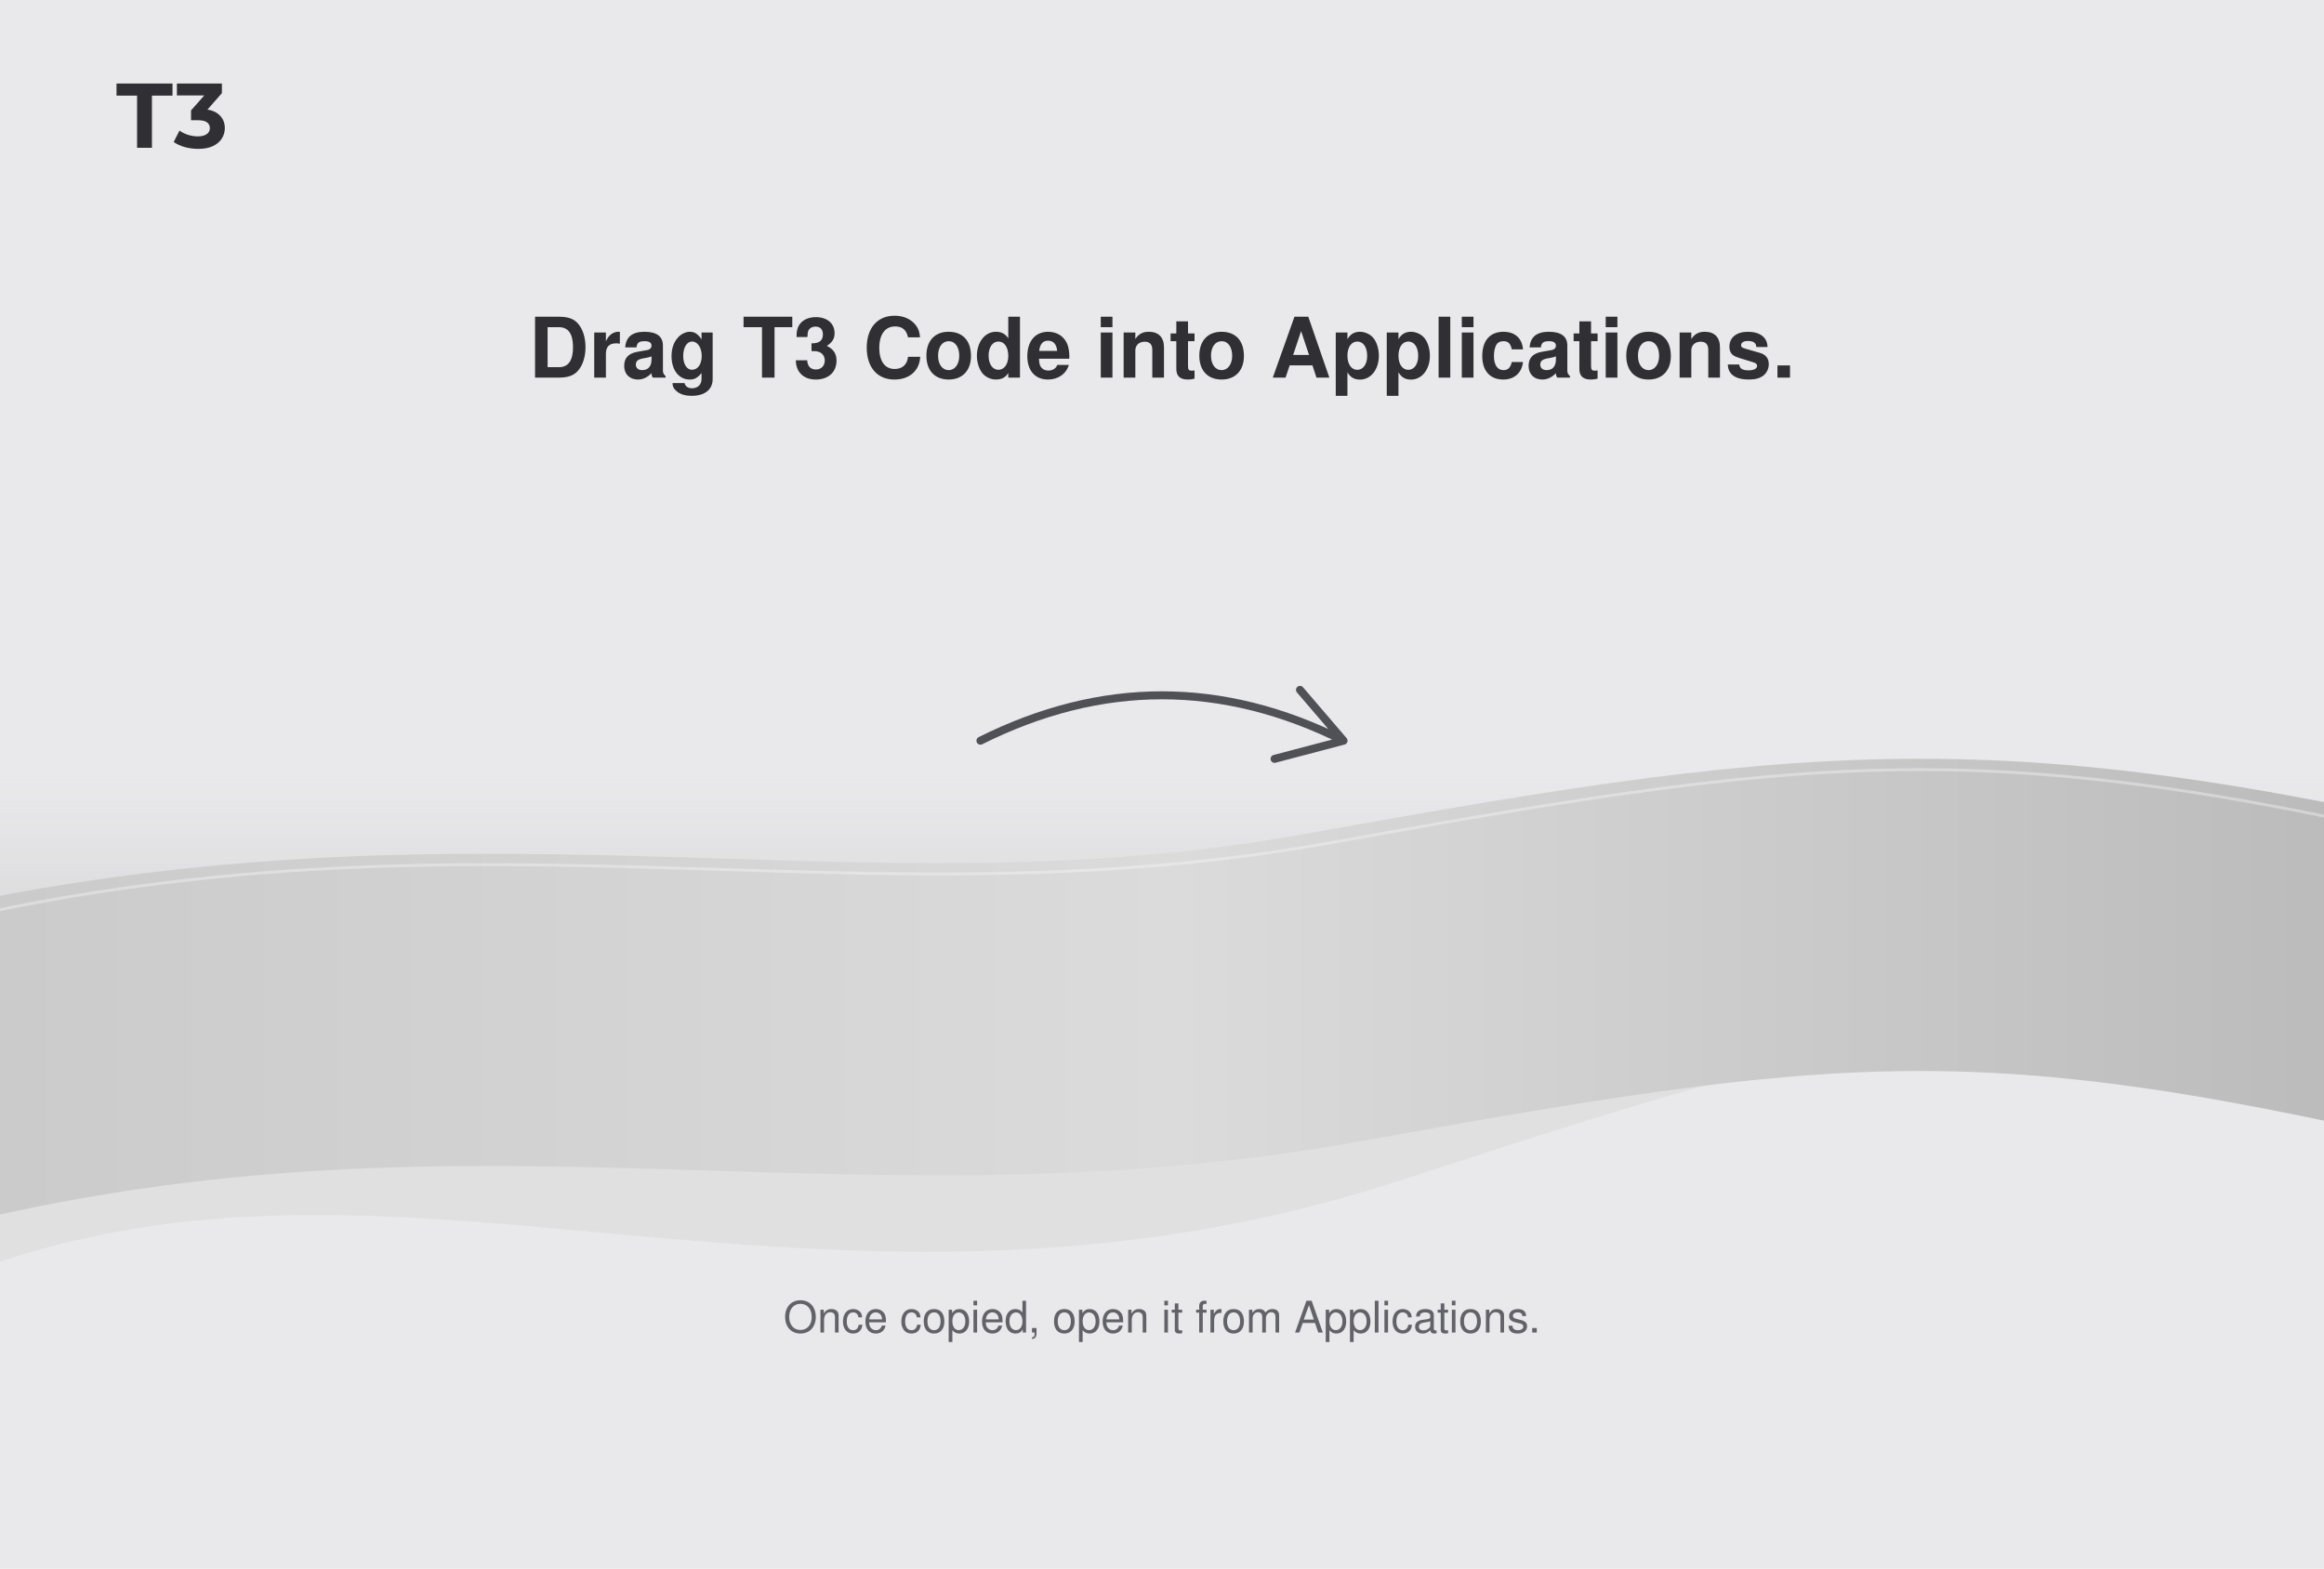
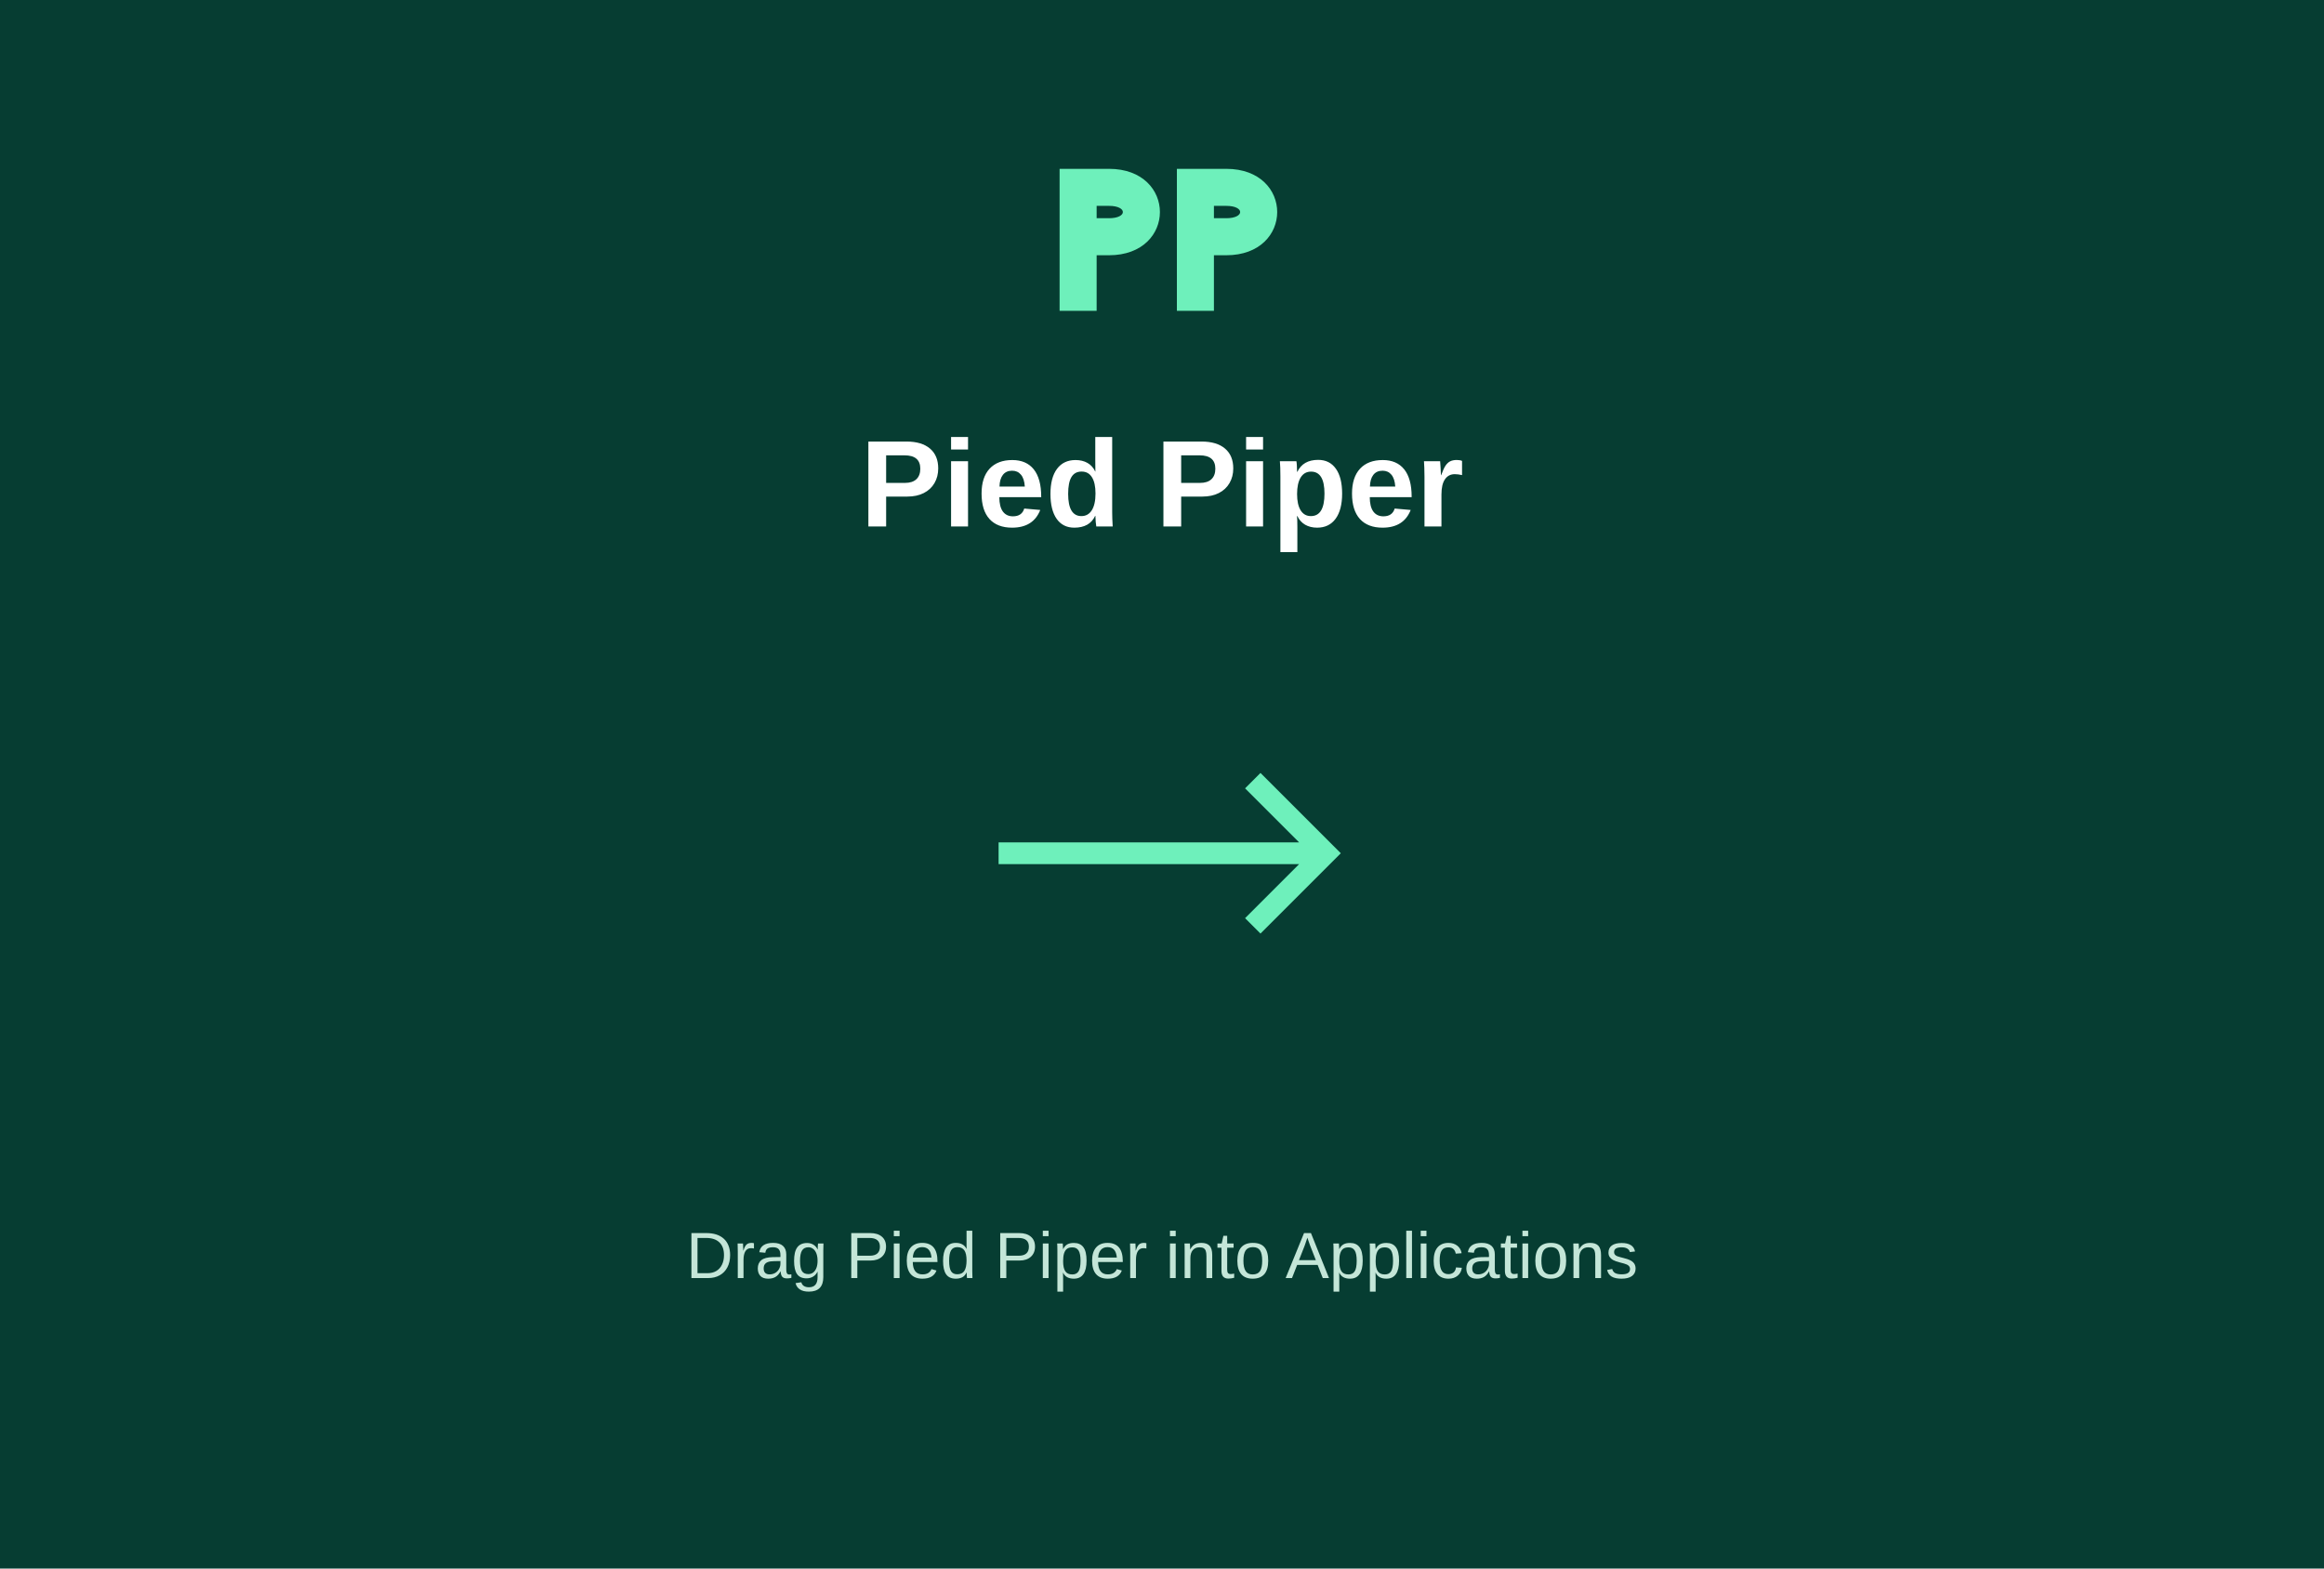
<svg xmlns="http://www.w3.org/2000/svg" width="1280" height="864" viewBox="0 0 640 432">
-   <defs>
-     <linearGradient id="veil" x1="0" y1="0" x2="0" y2="1">
-       <stop stop-color="#B7B7B7" stop-opacity="0" />
-       <stop offset=".55" stop-color="#A5A5A5" stop-opacity=".24" />
-       <stop offset="1" stop-color="#D1D1D1" stop-opacity=".4" />
-     </linearGradient>
-     <linearGradient id="silk" x1="0" y1="0" x2="1" y2="0">
-       <stop stop-color="#C8C8C8" />
-       <stop offset=".5" stop-color="#DBDBDB" />
-       <stop offset="1" stop-color="#B5B5B5" />
-     </linearGradient>
-   </defs>
-   <rect width="640" height="432" fill="#E9E9EB" />
-   <path d="M-60 293C95 220 214 304 362 256S559 191 707 257" stroke="url(#veil)" stroke-width="146" fill="none" opacity="1" stroke-linecap="round" stroke-linejoin="round" />
-   <path d="M-60 306C113 252 223 298 367 272S553 242 707 280" stroke="url(#silk)" stroke-width="86" fill="none" opacity="1" stroke-linecap="round" stroke-linejoin="round" />
-   <path d="M-60 266C113 212 223 258 367 232S553 202 707 240" stroke="#F5F5F5" stroke-width="0.8" fill="none" opacity="0.42" stroke-linecap="round" stroke-linejoin="round" />
-   <svg x="32" y="23" width="30" height="18" viewBox="15.531 37 94.394 56.96" fill="#303034">
-     <path d="M33.451 93V47.56H15.531V37H64.331V47.56H46.411V93H33.451ZM86.725 93.96C82.832 93.96 78.965 93.453 75.125 92.44C71.285 91.373 68.032 89.88 65.365 87.96L70.405 78.04C72.539 79.587 75.019 80.813 77.845 81.72C80.672 82.627 83.525 83.08 86.405 83.08C89.659 83.08 92.219 82.44 94.085 81.16C95.952 79.88 96.885 78.12 96.885 75.88C96.885 73.747 96.059 72.067 94.405 70.84C92.752 69.613 90.085 69 86.405 69H80.485V60.44L96.085 42.76L97.525 47.4H68.165V37H107.365V45.4L91.845 63.08L85.285 59.32H89.045C95.925 59.32 101.125 60.867 104.645 63.96C108.165 67.053 109.925 71.027 109.925 75.88C109.925 79.027 109.099 81.987 107.445 84.76C105.792 87.48 103.259 89.693 99.845 91.4C96.432 93.107 92.059 93.96 86.725 93.96Z" />
-   </svg>
-   <text x="320" y="104" fill="#303034" font-family="Helvetica" font-size="23" font-weight="700" text-anchor="middle">Drag T3 Code into Applications.</text>
-   <path d="M270 204Q320 179 370 204M358 190L370 204L351 209" stroke="#505057" stroke-width="2.2" fill="none" opacity="1" stroke-linecap="round" stroke-linejoin="round" />
-   <text x="320" y="367" fill="#626269" font-family="Helvetica" font-size="12" font-weight="400" text-anchor="middle">Once copied, open it from Applications.</text>
+   <rect width="640" height="432" fill="#063d32" />
+   <path transform="translate(285 38) scale(1.7)" d="M4 28V5H12C23 5 23 19 12 19H10V28ZM10 11V13H12C15 13 15 11 12 11ZM23 28V5H31C42 5 42 19 31 19H29V28ZM29 11V13H31C34 13 34 11 31 11Z" fill="#6ef0bb" fill-rule="evenodd" />
+   <text x="320" y="145" text-anchor="middle" font-family="Arial,sans-serif" font-weight="bold" font-size="34" fill="white">Pied Piper</text>
+   <path d="M275 235h90m-20-20 20 20-20 20" stroke="#6ef0bb" stroke-width="6" fill="none" />
+   <text x="320" y="352" text-anchor="middle" font-family="Arial,sans-serif" font-size="18" fill="#c4e6d8">Drag Pied Piper into Applications</text>
</svg>
